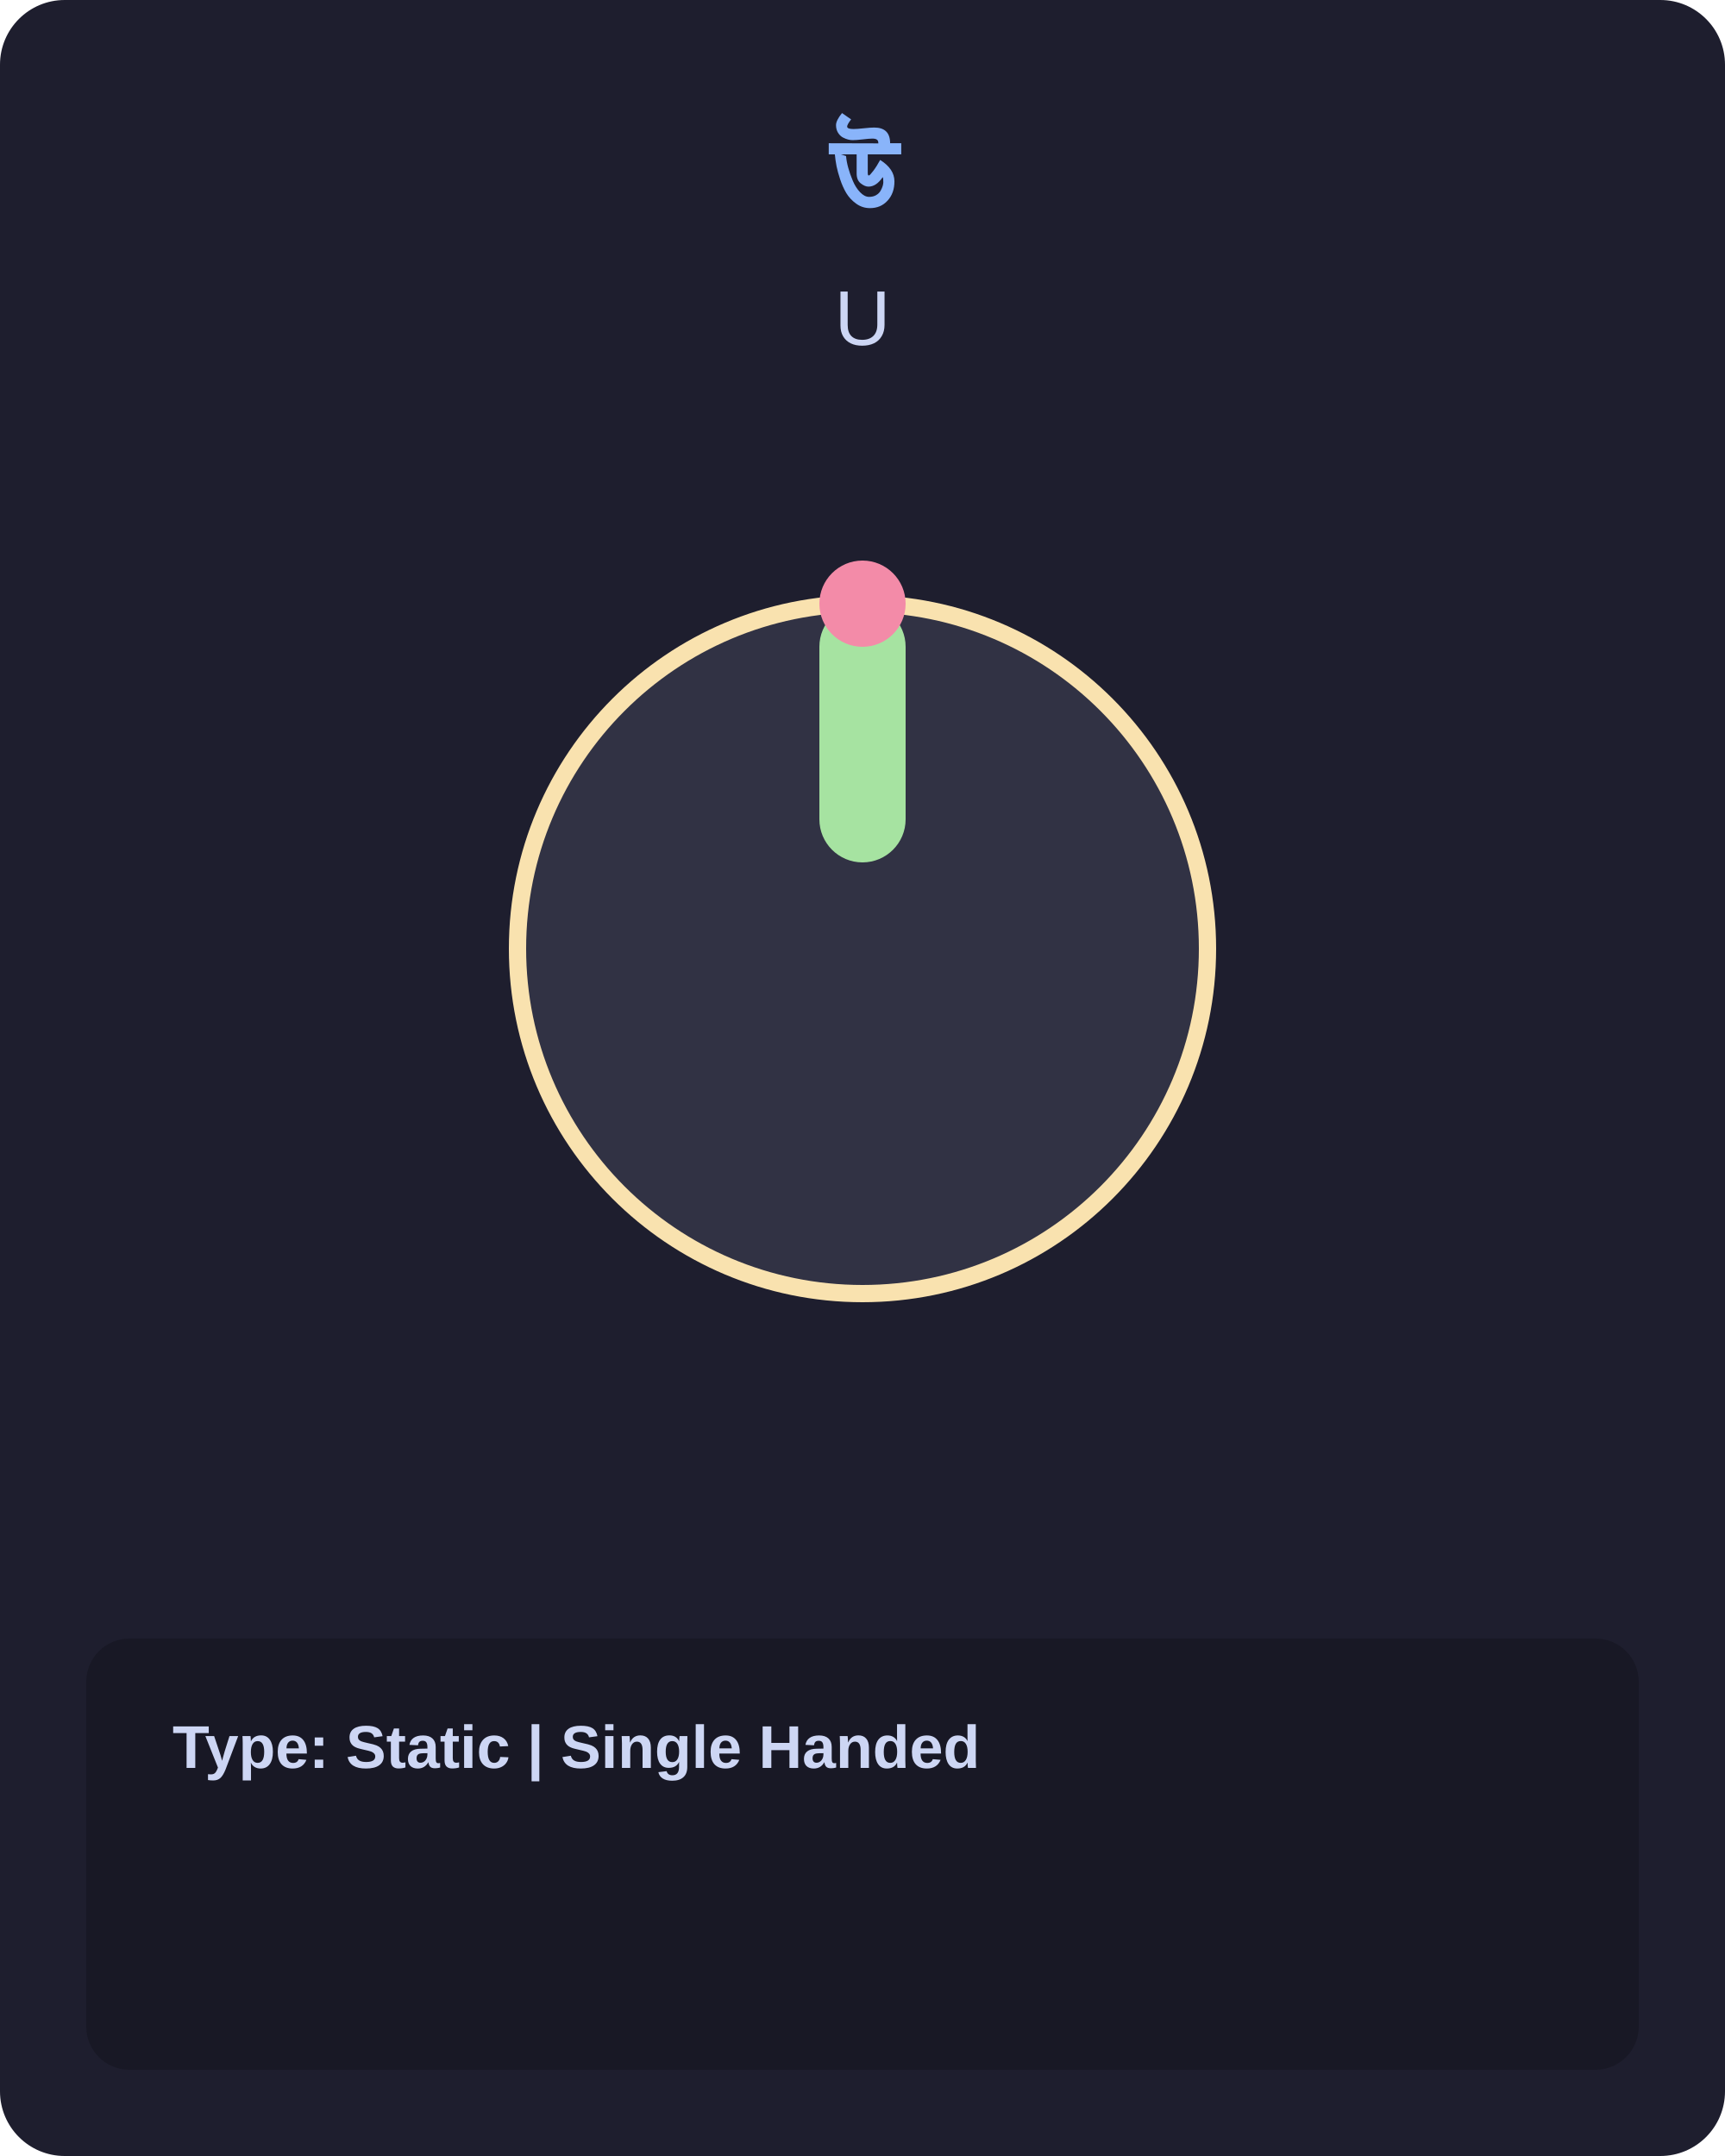
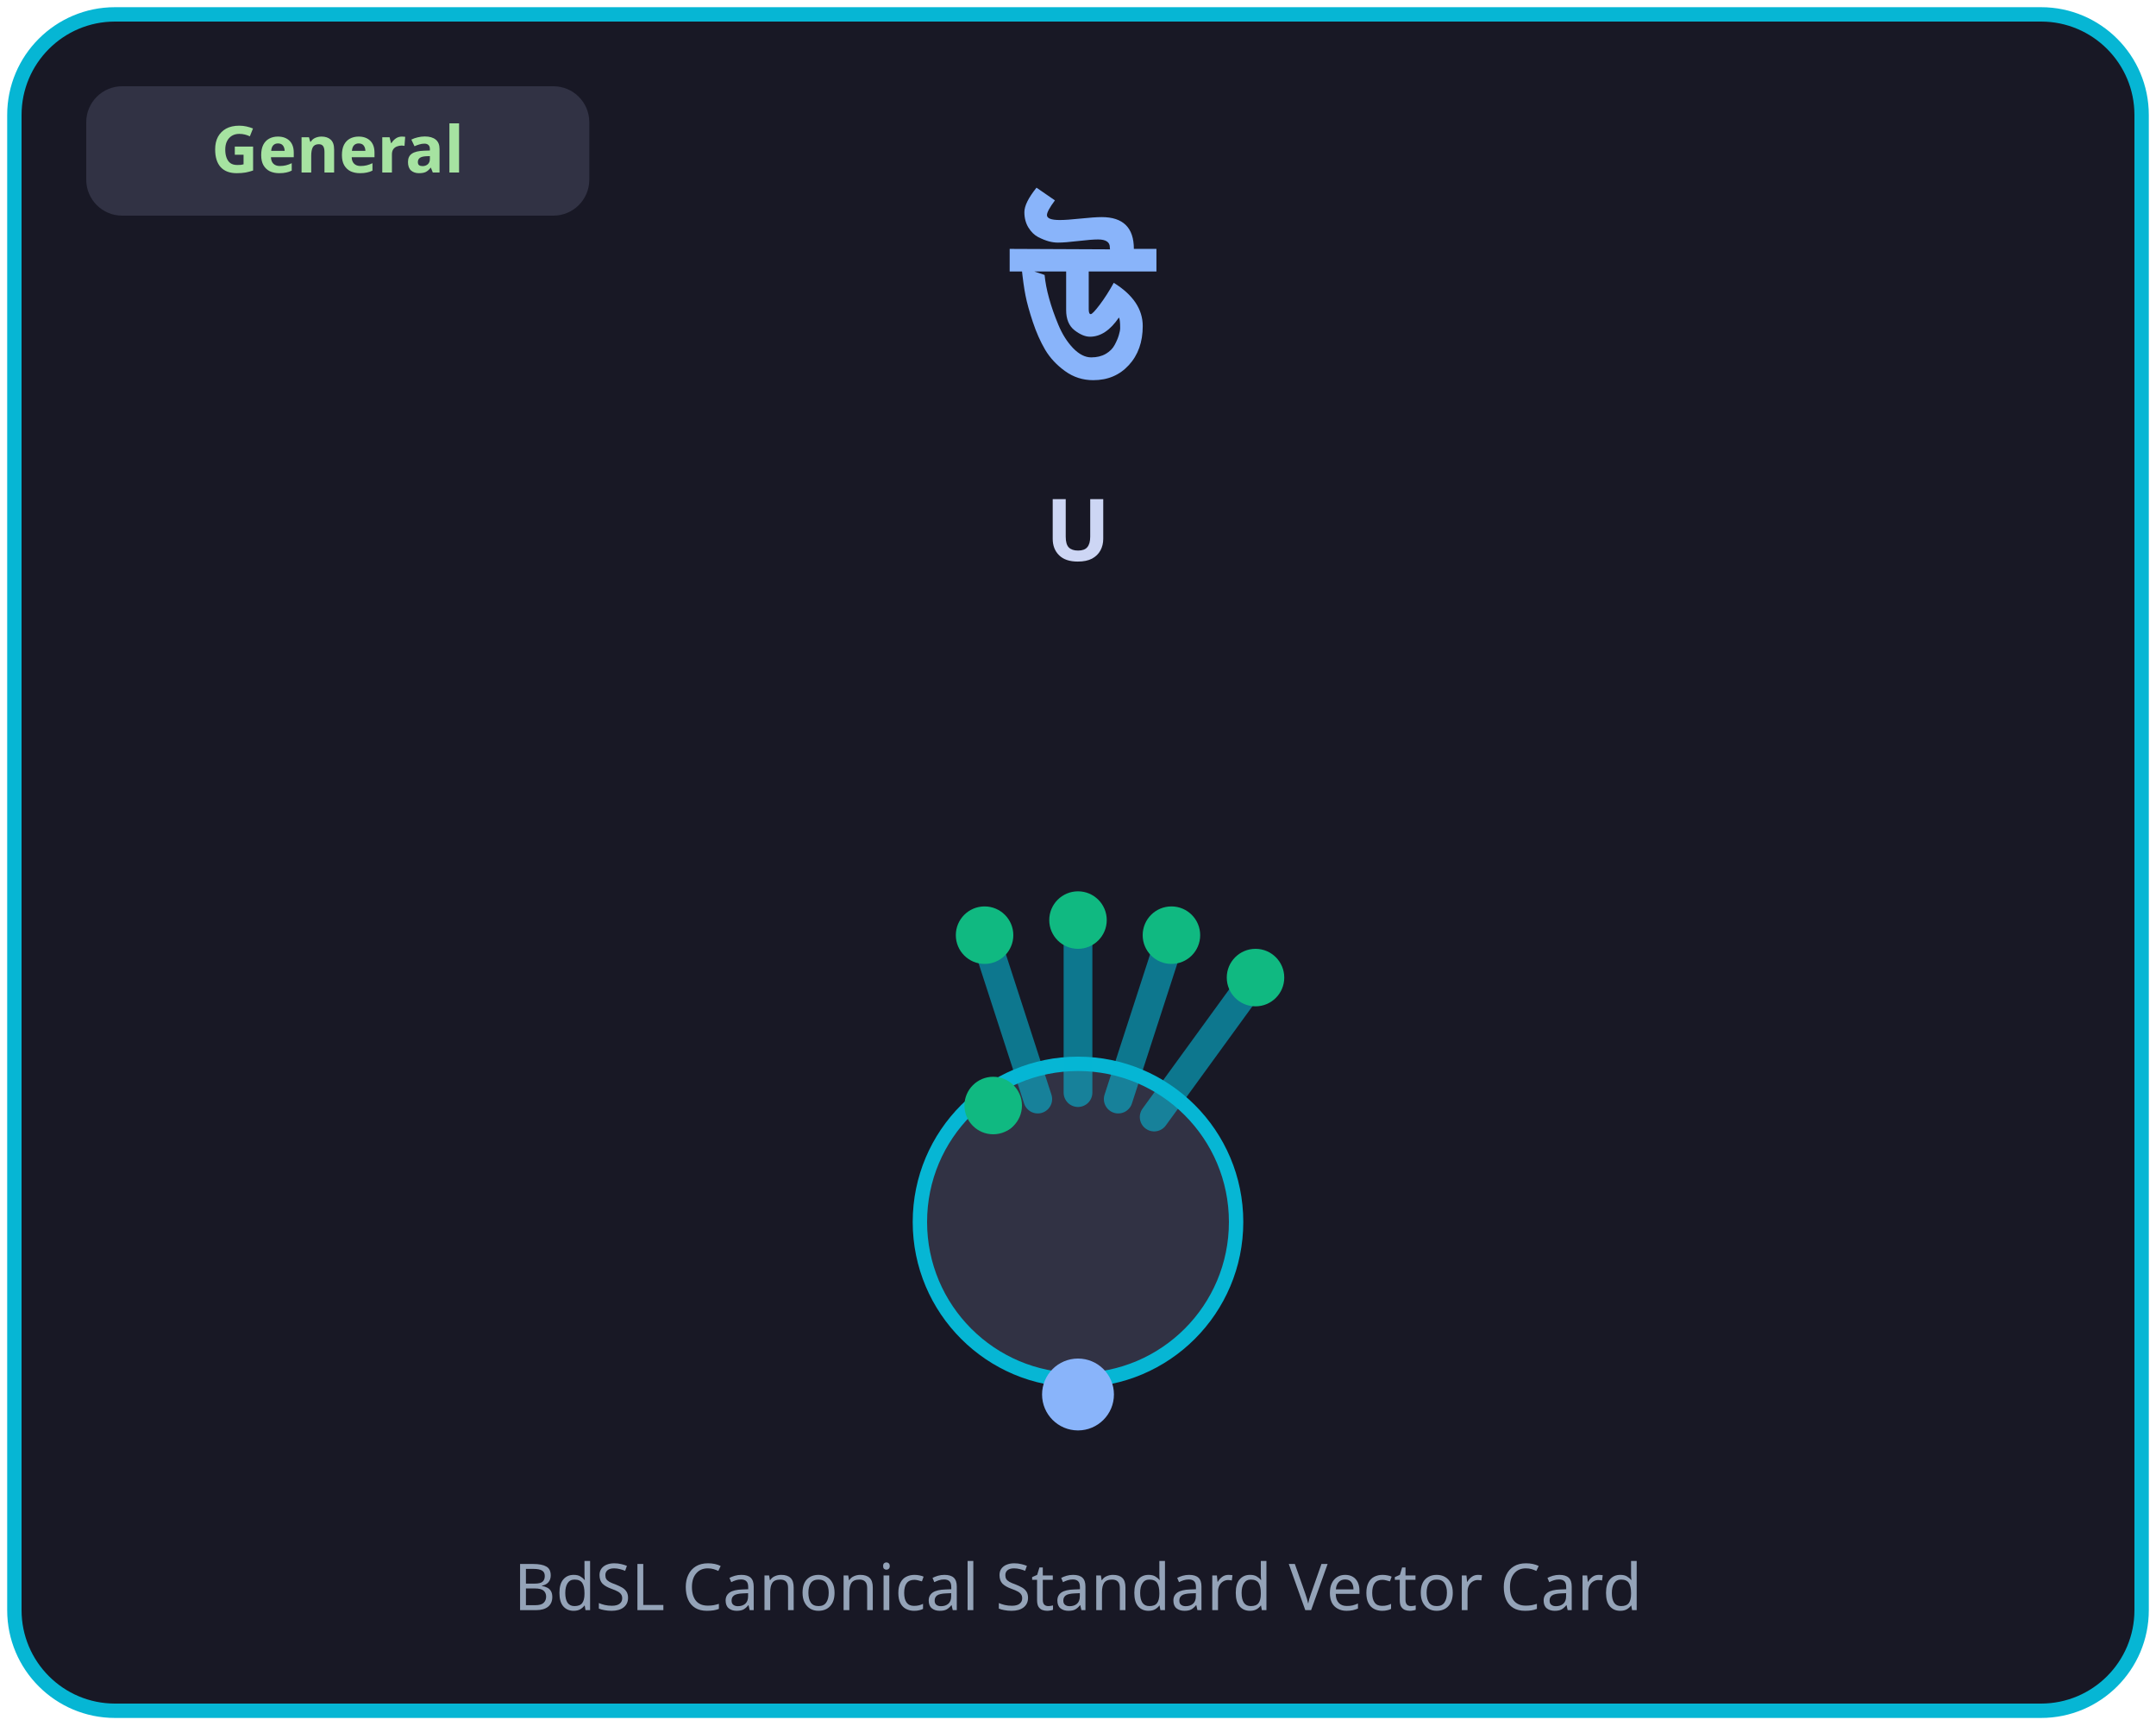
- <svg xmlns="http://www.w3.org/2000/svg" width="400" height="500">
-   <rect width="100%" height="100%" rx="15" fill="#1E1E2E" />
-   <text x="200" y="50" font-family="Arial, sans-serif" font-size="28" font-weight="bold" fill="#89B4FA" text-anchor="middle">উ</text>
-   <text x="200" y="80" font-family="Arial, sans-serif" font-size="18" fill="#CDD6F4" text-anchor="middle">U</text>
-   <circle cx="200" cy="220" r="80" fill="#313244" stroke="#F9E2AF" stroke-width="4" />
-   <rect x="190" y="140" width="20" height="60" rx="10" fill="#A6E3A1" />
-   <circle cx="200" cy="140" r="10" fill="#F38BA8" />
-   <rect x="20" y="380" width="360" height="100" rx="10" fill="#181825" />
-   <text x="40" y="410" font-family="Arial, sans-serif" font-size="14" fill="#CDD6F4" font-weight="bold">Type: Static | Single Handed</text>
-   <text x="40" y="440" font-family="Arial, sans-serif" font-size="12" fill="#A6ADC8">
-         
-     </text>
-   <text x="40" y="460" font-family="Arial, sans-serif" font-size="12" fill="#A6ADC8">
-         
-     </text>
+ <svg xmlns="http://www.w3.org/2000/svg" viewBox="0 0 300 240" width="300" height="240">
+   <rect width="296" height="236" x="2" y="2" rx="14" fill="#181825" stroke="#06B6D4" stroke-width="2" />
+   <rect x="12" y="12" width="70" height="18" rx="5" fill="#313244" />
+   <text x="47" y="24" fill="#A6E3A1" font-family="Segoe UI, sans-serif" font-size="9" font-weight="bold" text-anchor="middle">General</text>
+   <text x="150" y="55" fill="#89B4FA" font-family="SolaimanLipi, Arial, sans-serif" font-size="34" font-weight="bold" text-anchor="middle">উ</text>
+   <text x="150" y="78" fill="#CDD6F4" font-family="Segoe UI, sans-serif" font-size="12" font-weight="bold" text-anchor="middle">U</text>
+   <g transform="translate(0, 10)">
+     <circle cx="150" cy="160" r="22" fill="#313244" stroke="#06B6D4" stroke-width="2" />
+     <circle cx="150" cy="184" r="5" fill="#89B4FA" />
+     <line x1="139.4" y1="145.4" x2="138.2" y2="143.8" stroke="rgba(6, 182, 212, 0.6)" stroke-width="4" stroke-linecap="round" />
+     <circle cx="138.2" cy="143.8" r="4" fill="#10B981" />
+     <line x1="144.4" y1="142.9" x2="137.0" y2="120.1" stroke="rgba(6, 182, 212, 0.6)" stroke-width="4" stroke-linecap="round" />
+     <circle cx="137.0" cy="120.1" r="4" fill="#10B981" />
+     <line x1="150.0" y1="142.0" x2="150.0" y2="118.0" stroke="rgba(6, 182, 212, 0.6)" stroke-width="4" stroke-linecap="round" />
+     <circle cx="150.0" cy="118.0" r="4" fill="#10B981" />
+     <line x1="155.6" y1="142.9" x2="163.0" y2="120.1" stroke="rgba(6, 182, 212, 0.6)" stroke-width="4" stroke-linecap="round" />
+     <circle cx="163.0" cy="120.1" r="4" fill="#10B981" />
+     <line x1="160.6" y1="145.4" x2="174.7" y2="126.0" stroke="rgba(6, 182, 212, 0.6)" stroke-width="4" stroke-linecap="round" />
+     <circle cx="174.7" cy="126.0" r="4" fill="#10B981" />
+   </g>
+   <text x="150" y="224" fill="#94A3B8" font-family="Segoe UI, sans-serif" font-size="9" text-anchor="middle">BdSL Canonical Standard Vector Card</text>
</svg>
